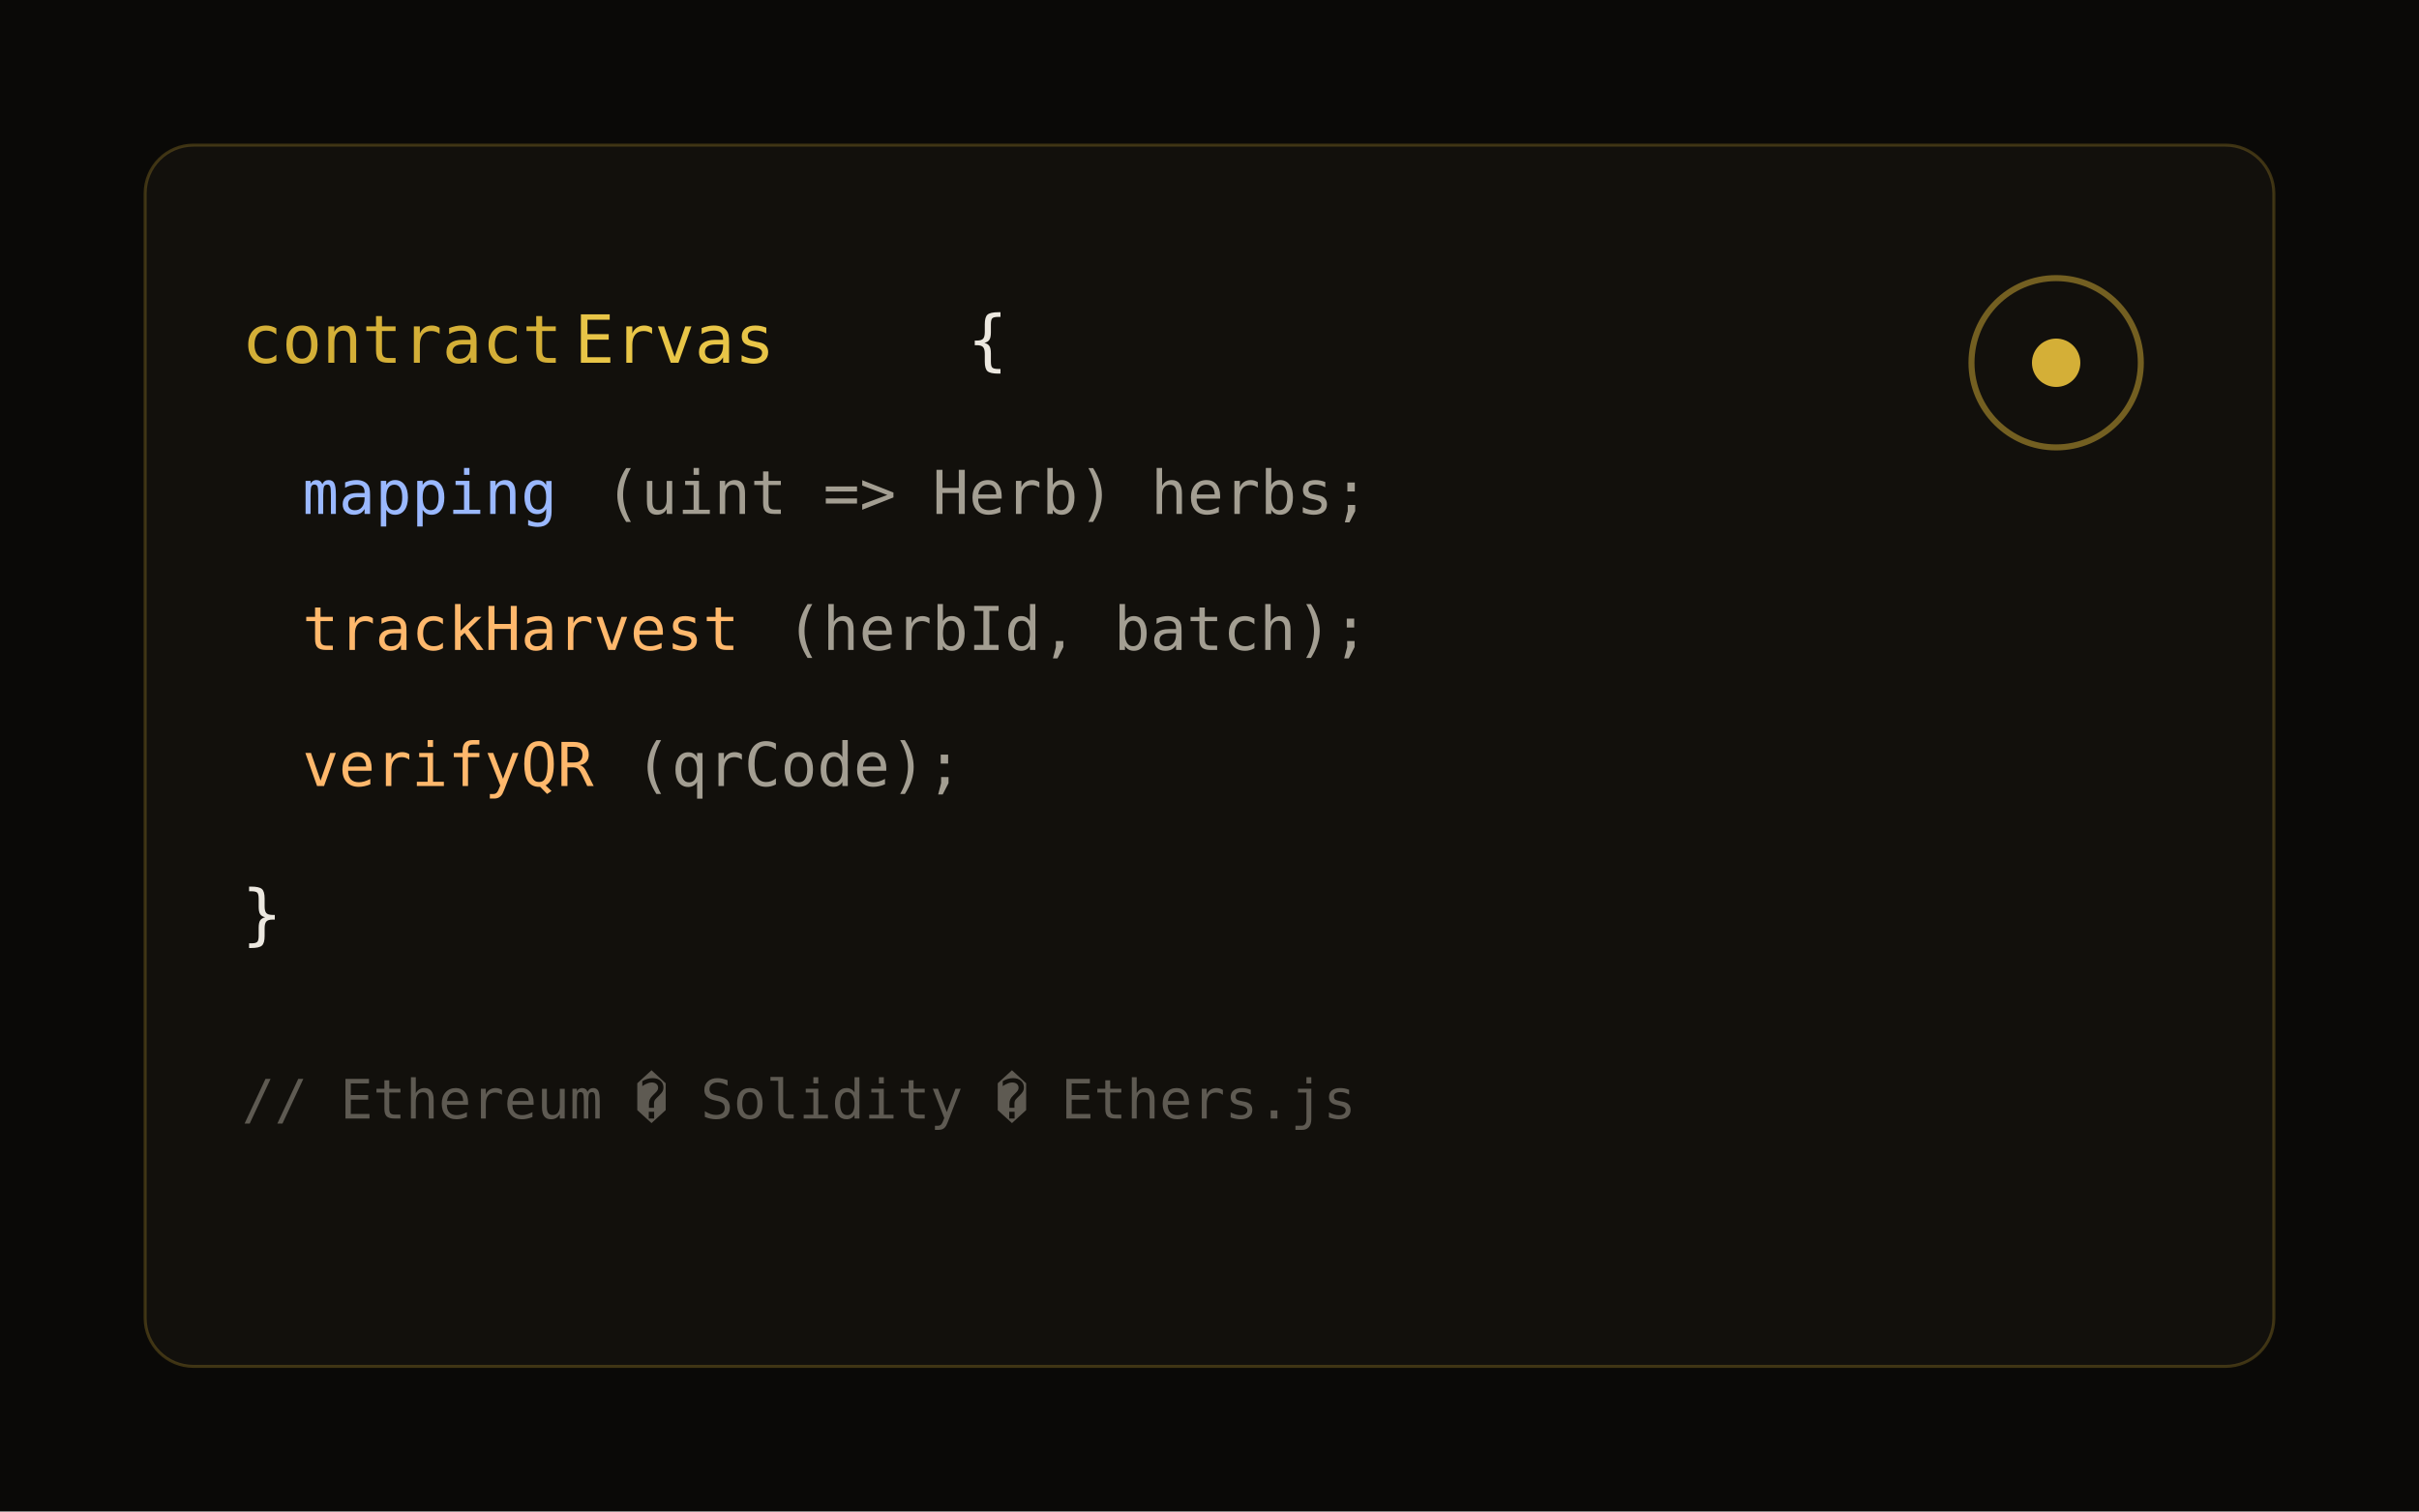
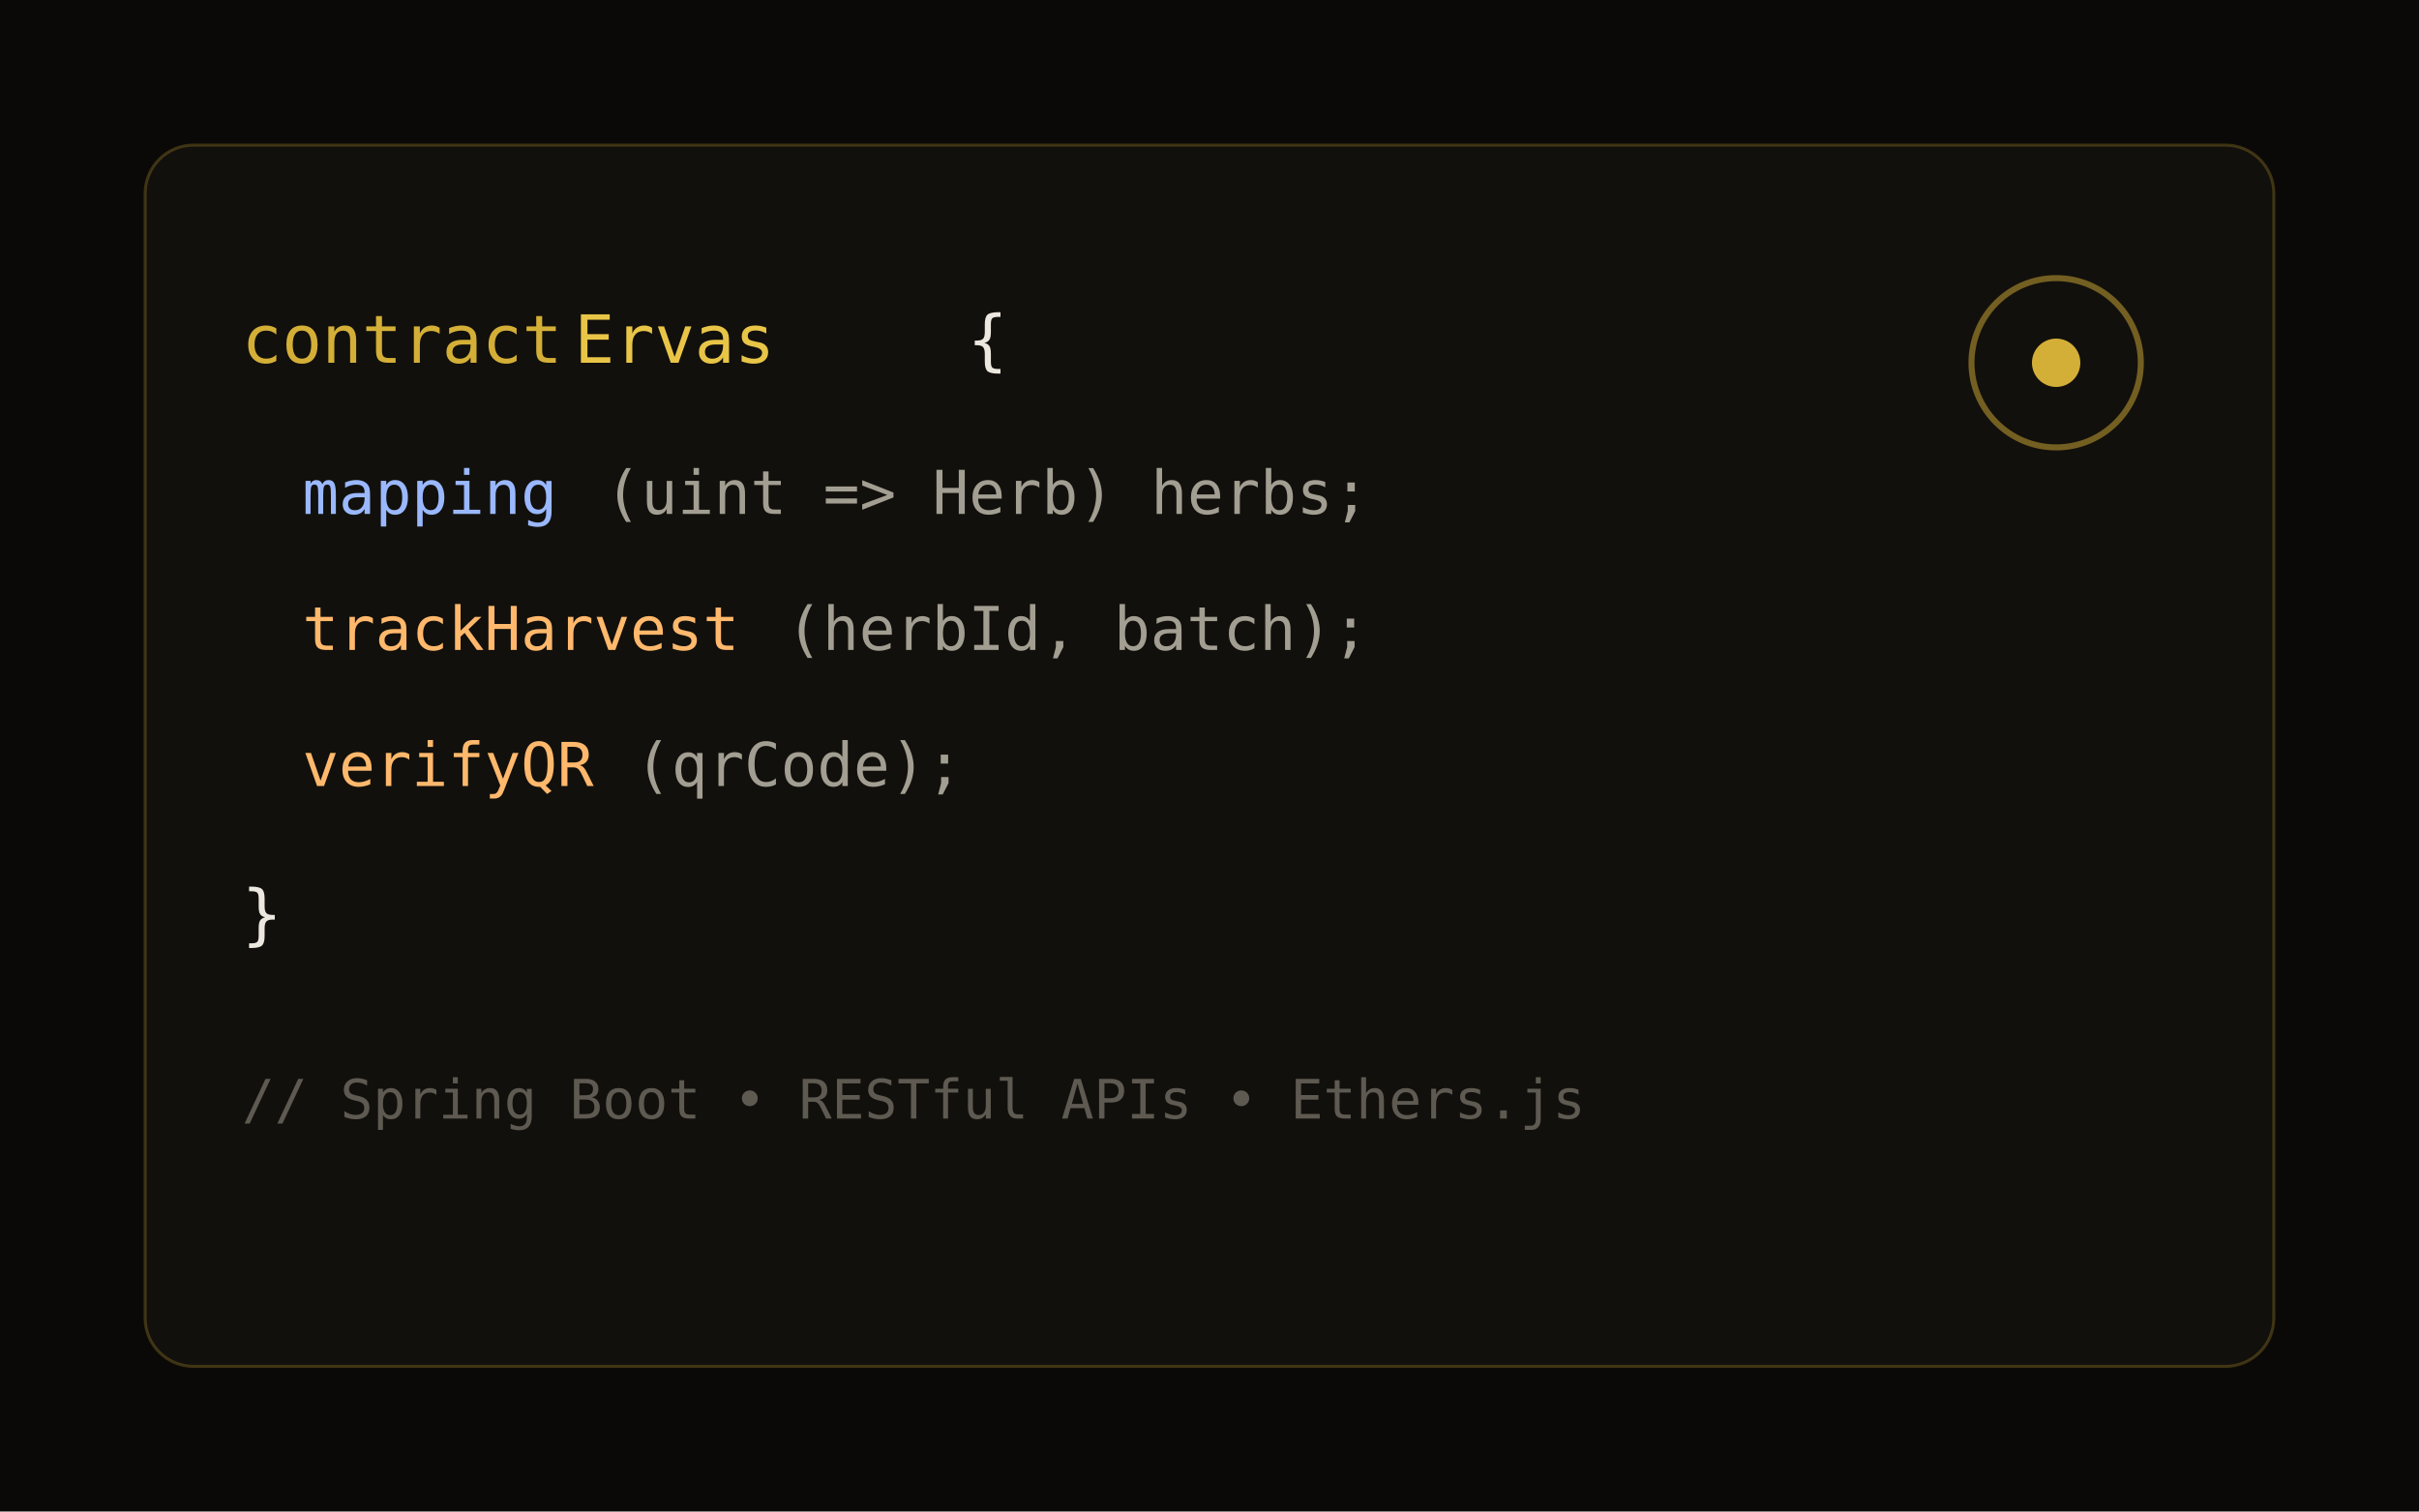
<svg xmlns="http://www.w3.org/2000/svg" viewBox="0 0 800 500" fill="none">
  <rect width="800" height="500" fill="#0a0907" />
  <rect x="48" y="48" width="704" height="404" rx="16" stroke="#d4af37" stroke-opacity="0.25" fill="#12100c" />
  <text x="80" y="120" font-family="JetBrains Mono, Consolas, monospace" font-size="22" fill="#d4af37">contract</text>
  <text x="190" y="120" font-family="JetBrains Mono, Consolas, monospace" font-size="22" fill="#e8c547">Ervas</text>
  <text x="320" y="120" font-family="JetBrains Mono, Consolas, monospace" font-size="22" fill="#ece8e0">{</text>
  <text x="100" y="170" font-family="JetBrains Mono, Consolas, monospace" font-size="20" fill="#9ab8ff">mapping</text>
  <text x="200" y="170" font-family="JetBrains Mono, Consolas, monospace" font-size="20" fill="#a39e92">(uint =&gt; Herb) herbs;</text>
  <text x="100" y="215" font-family="JetBrains Mono, Consolas, monospace" font-size="20" fill="#ffb86c">trackHarvest</text>
  <text x="260" y="215" font-family="JetBrains Mono, Consolas, monospace" font-size="20" fill="#a39e92">(herbId, batch);</text>
  <text x="100" y="260" font-family="JetBrains Mono, Consolas, monospace" font-size="20" fill="#ffb86c">verifyQR</text>
  <text x="210" y="260" font-family="JetBrains Mono, Consolas, monospace" font-size="20" fill="#a39e92">(qrCode);</text>
  <text x="80" y="310" font-family="JetBrains Mono, Consolas, monospace" font-size="22" fill="#ece8e0">}</text>
-   <text x="80" y="370" font-family="JetBrains Mono, Consolas, monospace" font-size="18" fill="#5e5a52">// Ethereum � Solidity � Ethers.js</text>
+   <text x="80" y="370" font-family="JetBrains Mono, Consolas, monospace" font-size="18" fill="#5e5a52">// Spring Boot • RESTful APIs • Ethers.js</text>
  <circle cx="680" cy="120" r="28" stroke="#d4af37" stroke-opacity="0.5" stroke-width="2" />
  <circle cx="680" cy="120" r="8" fill="#d4af37" />
</svg>
